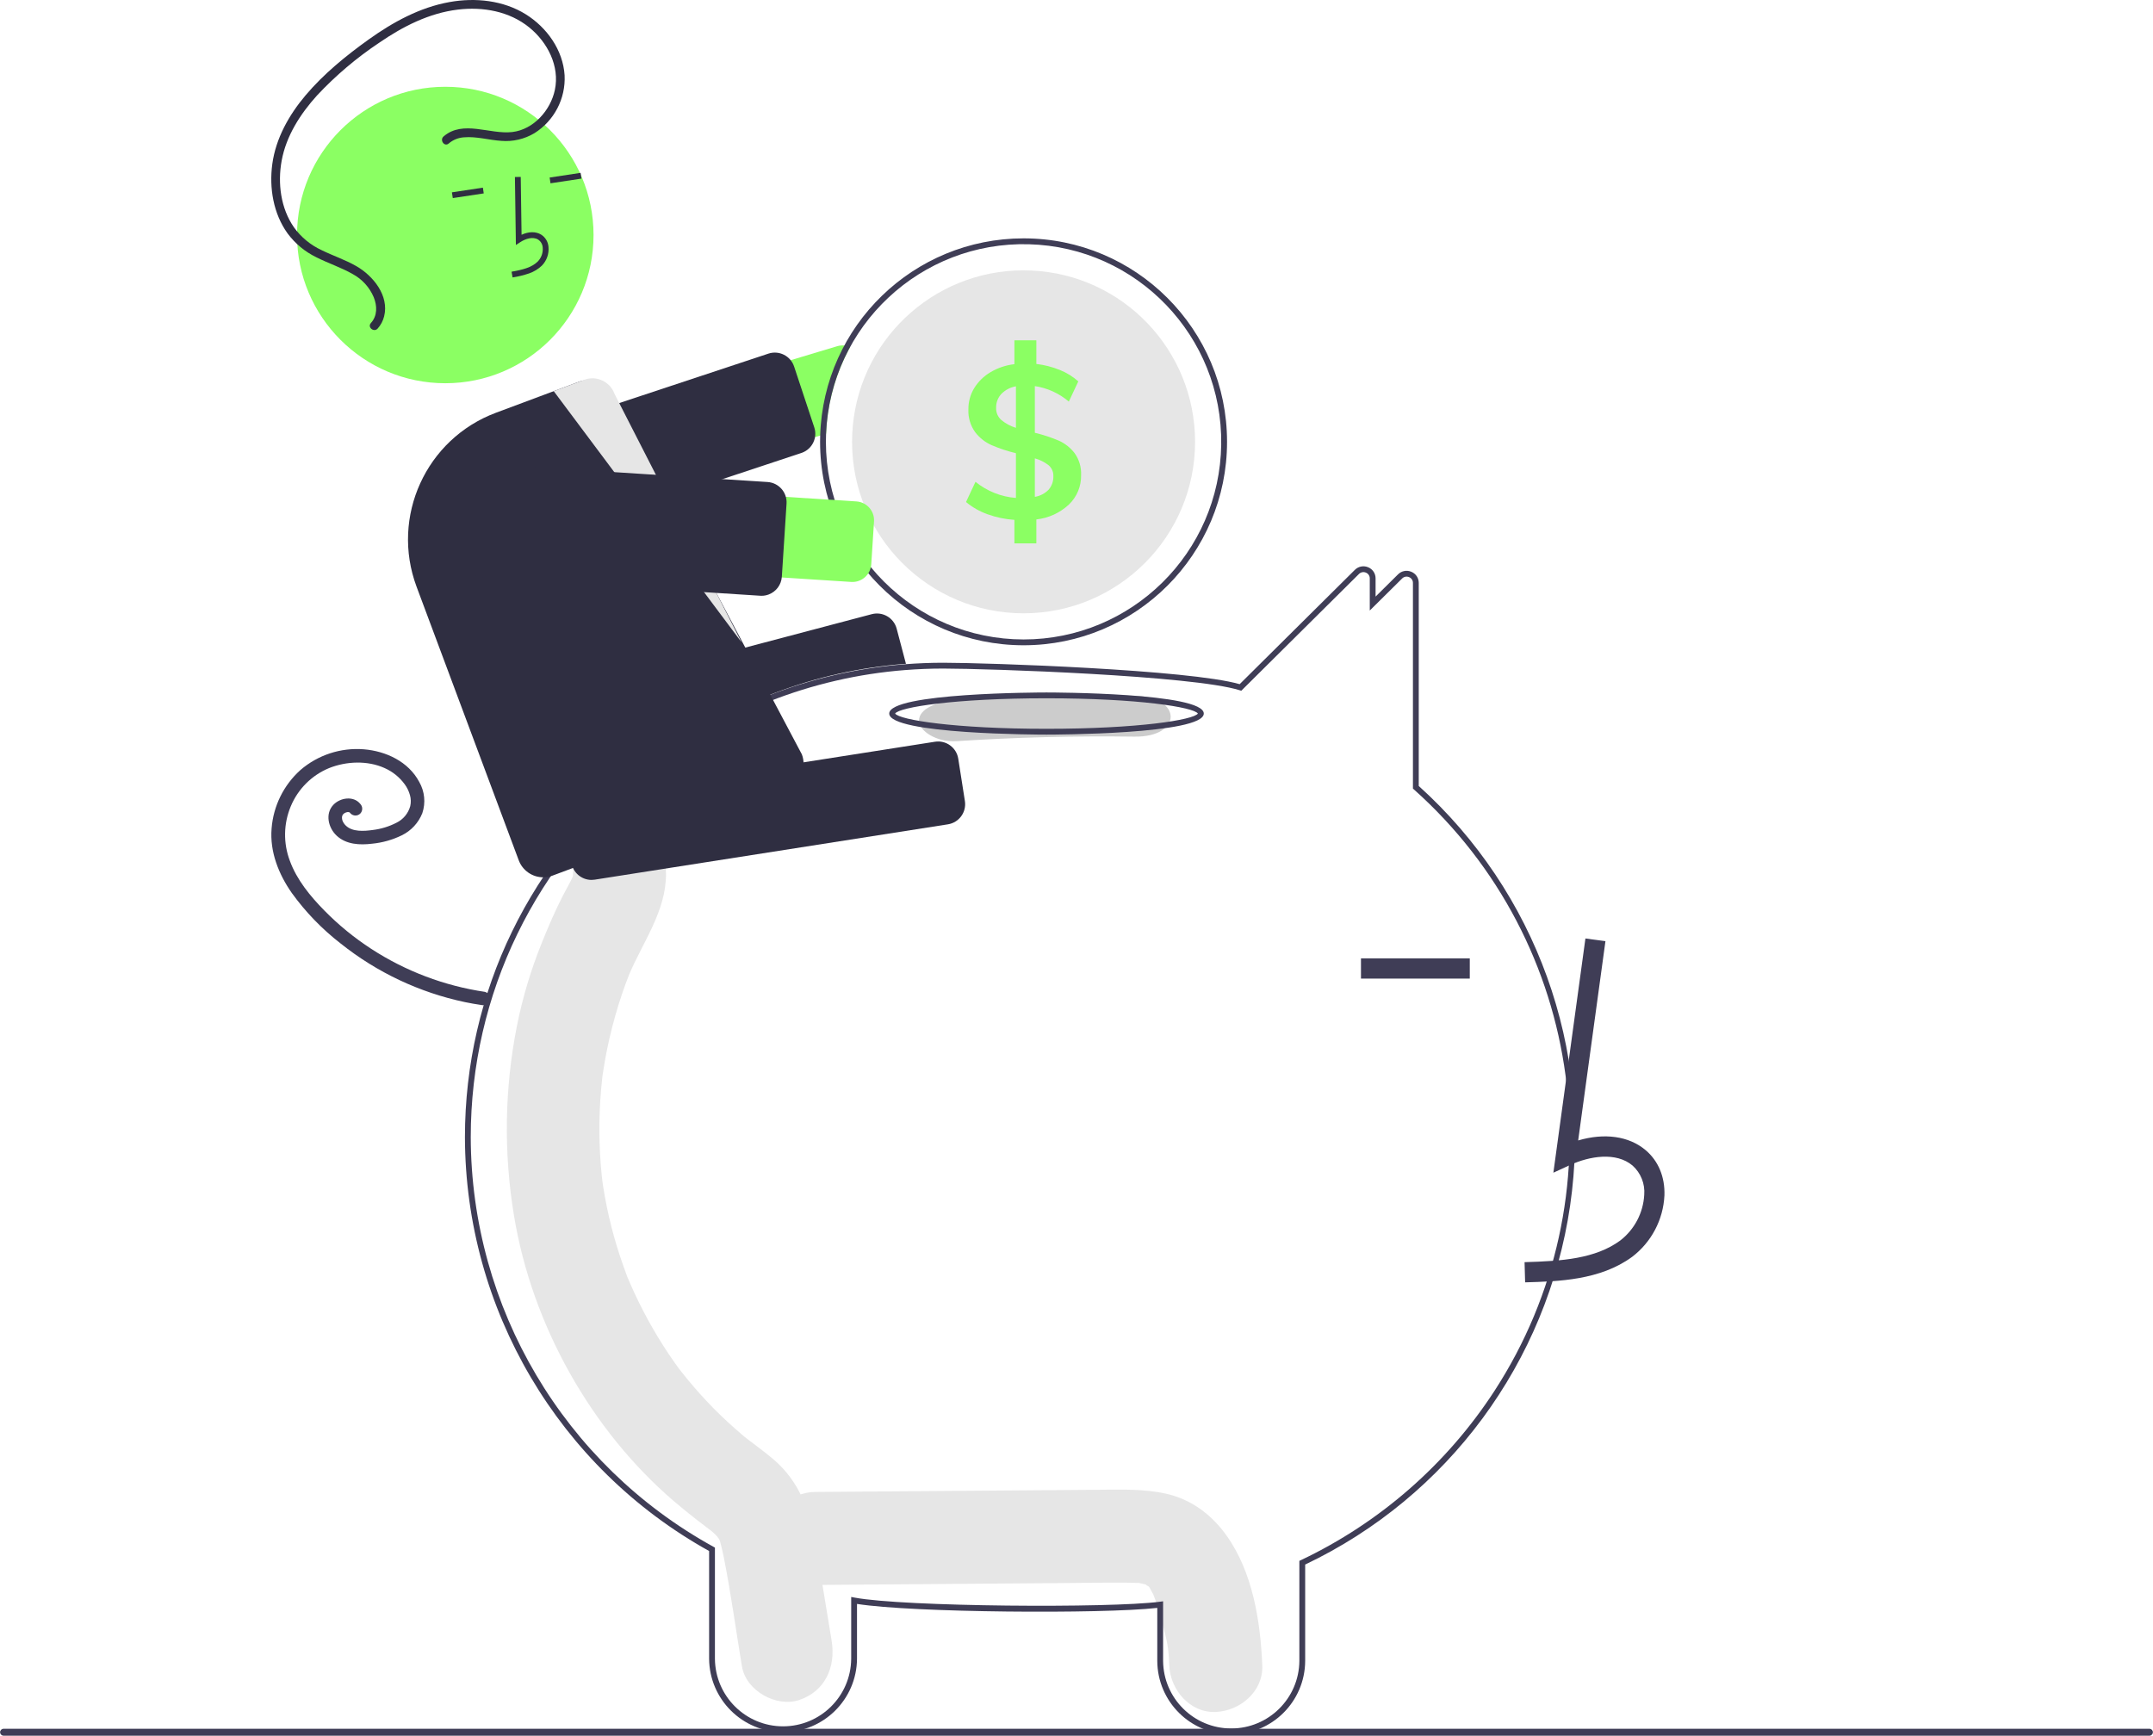
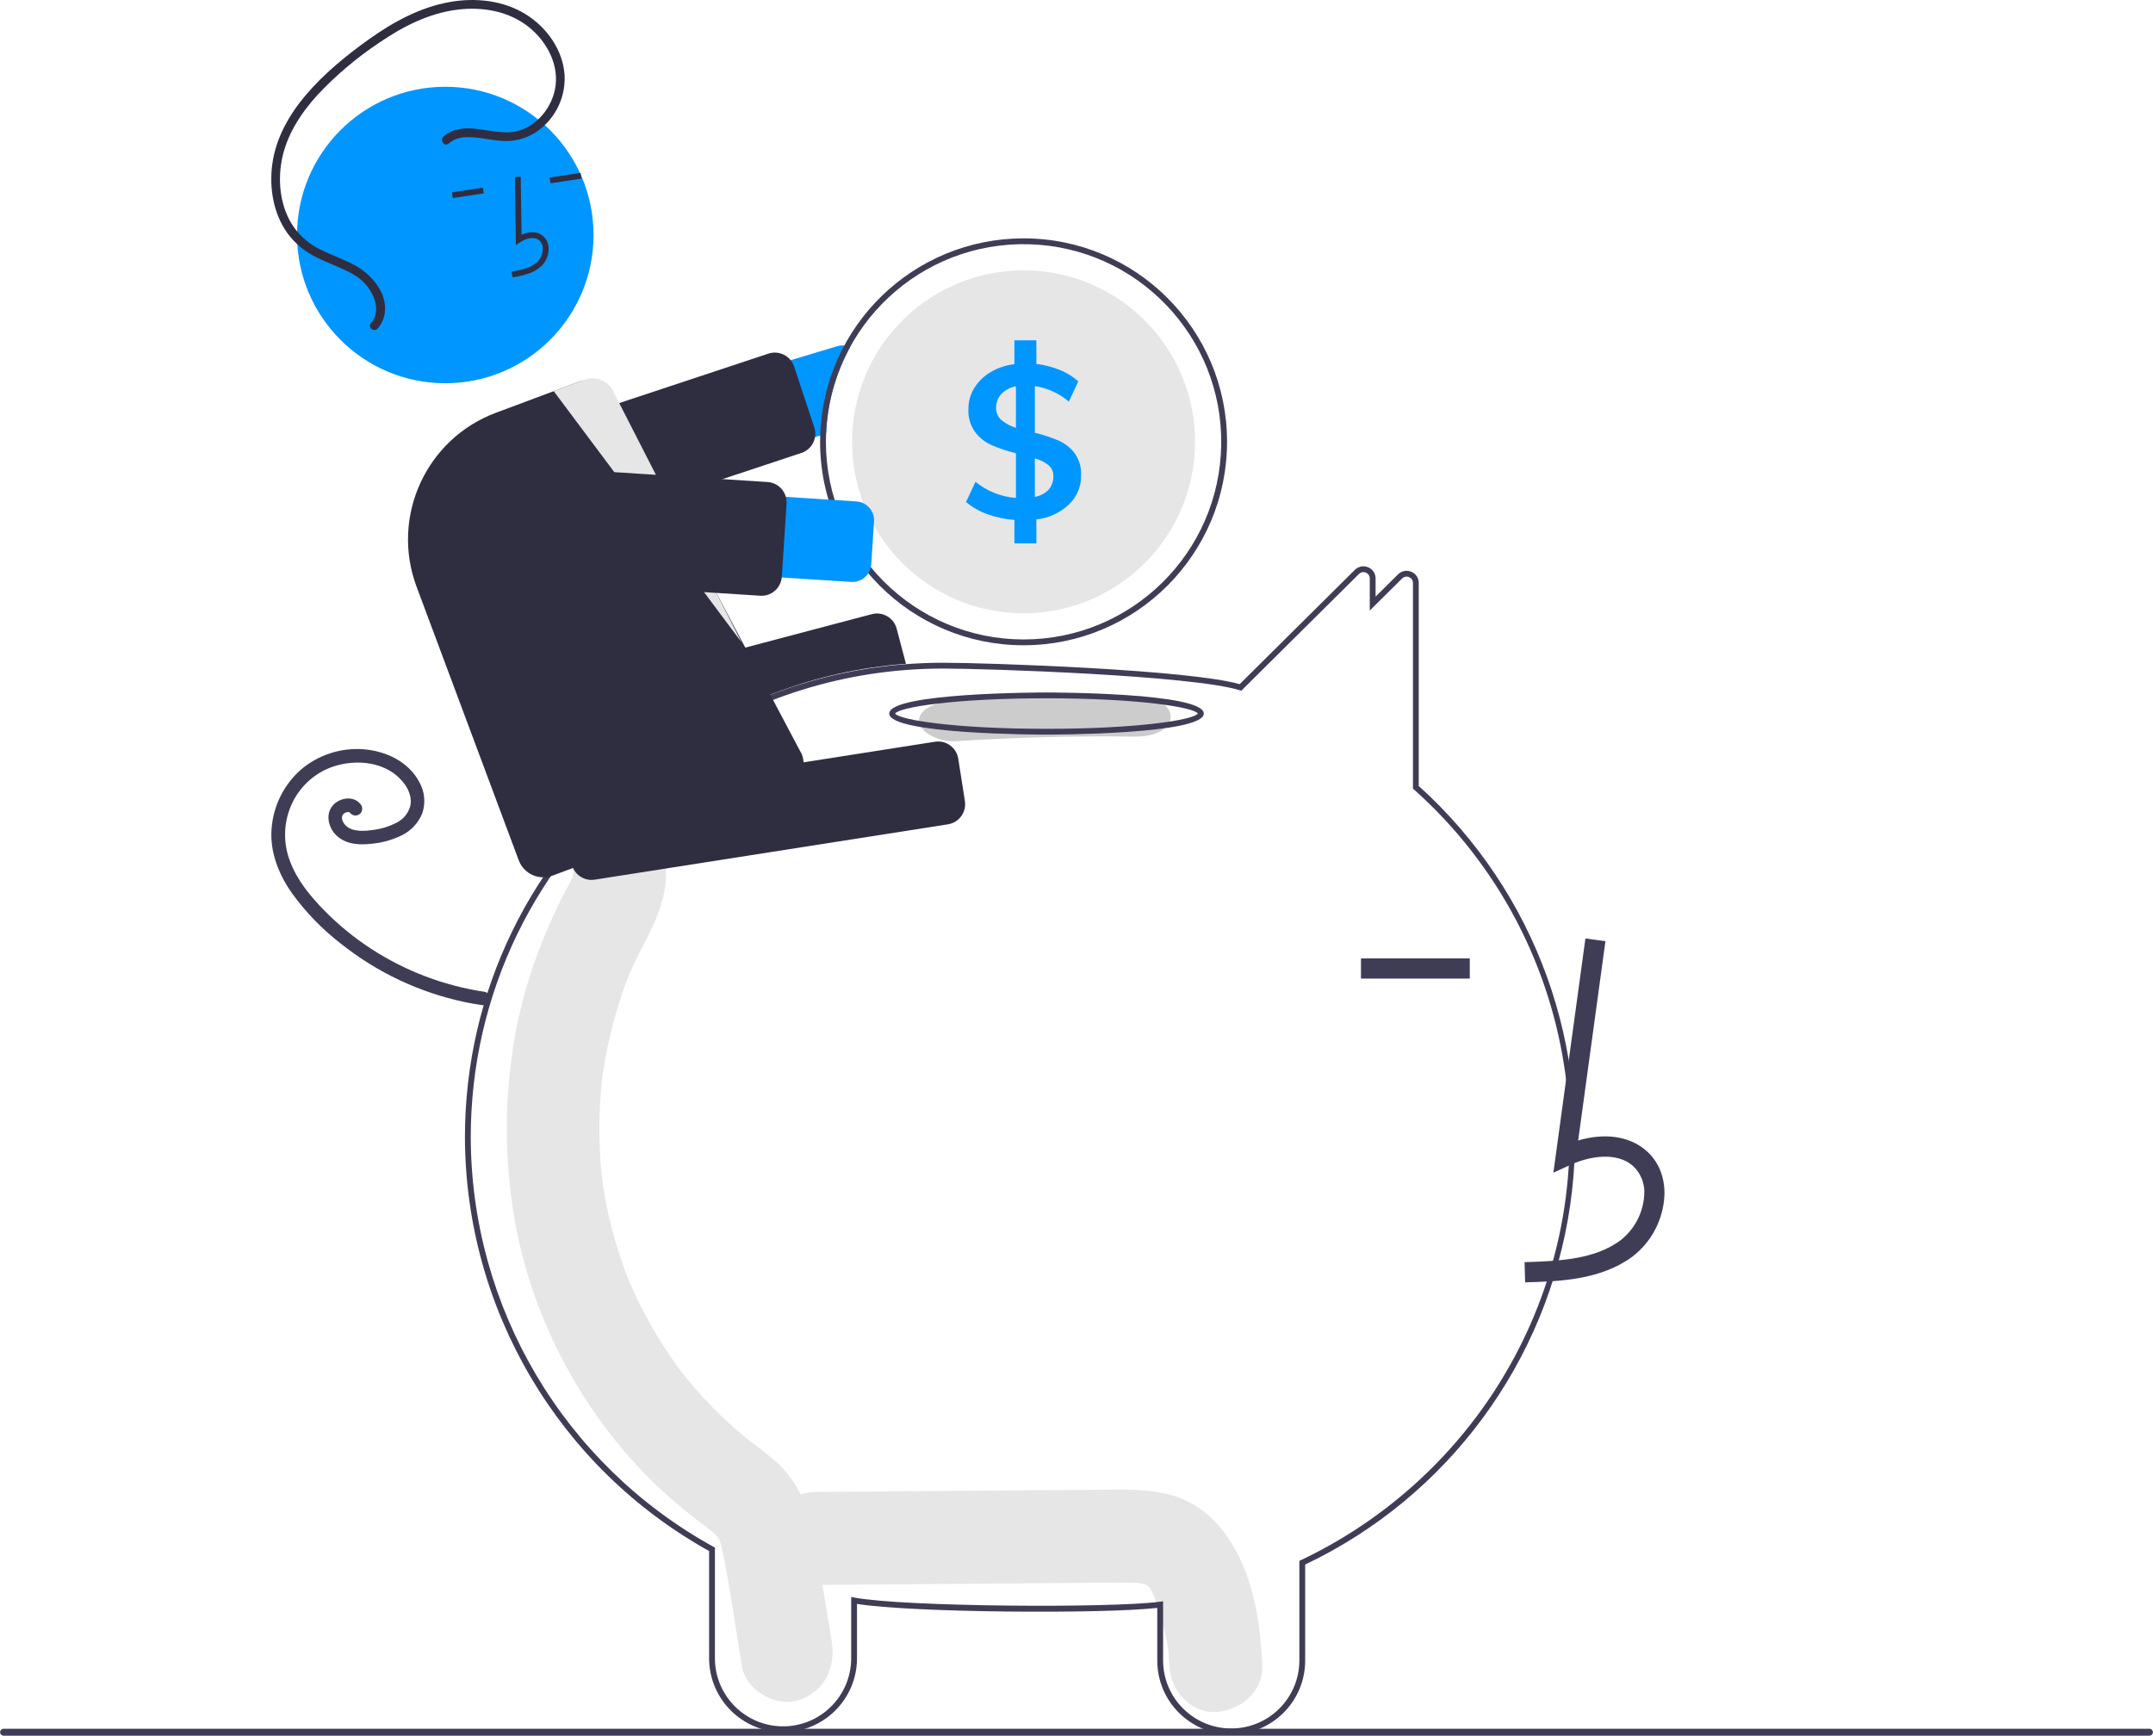
<svg xmlns="http://www.w3.org/2000/svg" data-name="Layer 1" width="740.675" height="597.175" viewBox="0 0 740.675 597.175">
  <path d="M651.612,679.719c-5.122-7.172-12.055-12.419-20.771-14.383-7.601-1.713-15.416-1.421-23.142-1.361l-97.692.753c-8.367.065-16.389,7.313-16,16,.386,8.614,7.032,16.069,16,16q42.926-.331,85.851-.662c6.747-.052,13.497-.174,20.244-.152,1.515.005,3.024.085,4.538.102.367.004.631.001.818-.007.047.014.086.027.147.044.79.217,1.6.366,2.394.572-.278.008.515.503.914.671.055.108.171.299.366.595.272.51,1.077,2.059,1.11,2.01a71.762,71.762,0,0,1,2.987,9.393c1.859,7.047,2.268,8.52,2.536,15.132.338,8.352,7.117,16.398,16,16,8.379-.375,16.363-7.042,16-16C663.3,709.333,660.651,692.377,651.612,679.719Z" transform="translate(-229.6623 -151.4124)" fill="#e6e6e6" />
  <path d="M515.749,715.825c-1.835-11.12-3.635-22.246-5.505-33.36-1.898-11.274-5.774-21.598-14.548-28.997-2.344-1.977-4.775-3.823-7.216-5.663-.858-.647-1.715-1.295-2.563-1.956-.051-.04-.083-.064-.127-.099-.093-.08-.205-.176-.355-.303-3.657-3.095-7.19-6.327-10.556-9.763q-4.483-4.577-8.575-9.545-1.022-1.241-2.019-2.504c-.114-.145-.729-.94-1.135-1.459-.377-.519-1.066-1.457-1.182-1.621q-1.164-1.646-2.286-3.322a156.126,156.126,0,0,1-13.187-24.115q-.547-1.251-1.068-2.517c-.093-.258-.214-.588-.374-1.029-.741-2.038-1.481-4.074-2.159-6.137q-2.16-6.571-3.714-13.336-.768-3.34-1.383-6.715-.317-1.735-.593-3.478c-.03-.193-.21-1.446-.316-2.154-.078-.712-.224-1.972-.243-2.166q-.176-1.756-.312-3.516-.307-3.96-.415-7.933-.185-7.061.253-14.122c.166-2.645.402-5.282.693-7.915.018-.162.031-.29.044-.406.018-.118.038-.251.062-.417.215-1.455.442-2.908.695-4.356a159.294,159.294,0,0,1,3.739-16.313q1.088-3.809,2.363-7.555.568-1.663,1.173-3.314c-.026.071,1.182-3.016,1.198-3.119,4.795-11.329,12.638-21.657,12.648-34.526.007-8.713-7.364-17.06-16-16.657a16.625,16.625,0,0,0-16,16.657c0,.196-.001.363-.001.525-.081.271-.148.498-.208.698-.935,2.032-2.081,3.963-3.107,5.944-2.811,5.423-5.209,11.025-7.488,16.708a159.825,159.825,0,0,0-8.529,28.628,182.098,182.098,0,0,0-.968,65.04c6.204,37.813,26.662,74.009,55.103,98.339,2.468,2.111,4.997,4.152,7.549,6.151,1.056.827,2.121,1.639,3.191,2.446.506.381,2.602,2.034,1.68,1.233,1.982,1.692,2.817,2.543,3.326,3.789.074.288.174.678.311,1.211.359,1.405.7,2.808.983,4.233,2.476,12.451,4.196,25.112,6.264,37.644,1.421,8.611,12.022,14.215,19.682,11.634C513.49,733.312,517.272,725.051,515.749,715.825Z" transform="translate(-229.6623 -151.4124)" fill="#e6e6e6" />
  <path d="M653.23,748.12a25.374,25.374,0,0,1-25.44-25.25V704.619c-19.109,2.139-84.543,1.644-103.3-1.37v18.892a25.441,25.441,0,0,1-50.88,0v-37.092a163.307,163.307,0,0,1-84-142.388c0-49.83,22.583-96.314,61.959-127.534a164.075,164.075,0,0,1,89.323-35.173c4.427-.347,8.881-.523,13.239-.523,15.352,0,84.619,2.372,101.998,7.372L695.756,347.48a4.16,4.16,0,0,1,4.55-.907,4.1,4.1,0,0,1,2.584,3.847v6.252l7.716-7.642a4.151,4.151,0,0,1,4.546-.908,4.102,4.102,0,0,1,2.587,3.848v69.865a162.759,162.759,0,0,1-39.07,267.866v33.169A25.374,25.374,0,0,1,653.23,748.12ZM629.79,702.351v20.52a23.441,23.441,0,0,0,46.88,0V688.438l.571-.271a162.456,162.456,0,0,0,66.531-58.182,160.325,160.325,0,0,0-27.699-206.96l-.332-.298V351.97a2.103,2.103,0,0,0-1.342-1.996,2.149,2.149,0,0,0-2.381.473l-11.127,11.021V350.42a2.103,2.103,0,0,0-1.342-1.996,2.154,2.154,0,0,0-2.385.477l-40.476,40.164-.575-.18c-16.156-5.057-86.513-7.454-101.982-7.454-4.306,0-8.707.174-13.082.517a162.075,162.075,0,0,0-88.237,34.746c-38.895,30.838-61.202,76.751-61.202,125.967A161.315,161.315,0,0,0,475.094,683.585l.516.286v38.27a23.441,23.441,0,0,0,46.88,0V700.854l1.185.223c16.856,3.171,87.832,3.671,104.985,1.421Z" transform="translate(-229.6623 -151.4124)" fill="#3f3d56" />
-   <path d="M517.66,270.53,406.92,303.81a13.882,13.882,0,0,0,7.99,26.59l96.91-29.13,2.03-.61a67.517,67.517,0,0,1,8.29-29.86,6.165,6.165,0,0,0-2-.52A6.367,6.367,0,0,0,517.66,270.53Z" transform="translate(-229.6623 -151.4124)" fill="#8bff63" />
+   <path d="M517.66,270.53,406.92,303.81a13.882,13.882,0,0,0,7.99,26.59l96.91-29.13,2.03-.61a67.517,67.517,0,0,1,8.29-29.86,6.165,6.165,0,0,0-2-.52A6.367,6.367,0,0,0,517.66,270.53Z" transform="translate(-229.6623 -151.4124)" fill="#0096ff" />
  <path d="M412.995,337.495a7.013,7.013,0,0,1-6.638-4.801l-6.925-20.896a6.999,6.999,0,0,1,4.443-8.847l90.131-29.87a7,7,0,0,1,8.847,4.442l6.925,20.896a6.976,6.976,0,0,1-4.193,8.759q-.125.047-.252.088l-90.129,29.869A7.003,7.003,0,0,1,412.995,337.495Z" transform="translate(-229.6623 -151.4124)" fill="#2f2e41" />
  <path d="M581.79,233.42a70.031,70.031,0,0,0-69.97,67.85c-.02.71-.03,1.43-.03,2.15a70,70,0,1,0,70-70Zm0,138a68.071,68.071,0,0,1-68-68q0-1.395.06-2.76A67.998,67.998,0,1,1,581.79,371.42Z" transform="translate(-229.6623 -151.4124)" fill="#3f3d56" />
  <path d="M640.79,303.42a59,59,0,0,1-118,0c0-1.87.09-3.71.26-5.53A59,59,0,0,1,640.79,303.42Z" transform="translate(-229.6623 -151.4124)" fill="#e6e6e6" />
-   <path d="M599.36,307.34a14.048,14.048,0,0,0-5.47-4.33,53.139,53.139,0,0,0-8.22-2.7V284.25a23.396,23.396,0,0,1,11.69,5.33l3.26-6.95a21.561,21.561,0,0,0-6.36-3.93,31.259,31.259,0,0,0-8.07-2.07v-8.14h-7.55v8.22a20.672,20.672,0,0,0-8.25,2.77,16.399,16.399,0,0,0-5.59,5.48,13.771,13.771,0,0,0-1.99,7.29,12.463,12.463,0,0,0,2.29,7.8,14.51,14.51,0,0,0,5.7,4.52,52.692,52.692,0,0,0,8.36,2.77v15.39A24.988,24.988,0,0,1,565.25,317.18l-3.26,6.96a24.58,24.58,0,0,0,7.44,4.22,34.161,34.161,0,0,0,9.21,1.92v8.07h7.55v-8.22a19.538,19.538,0,0,0,11.21-5.14,13.59,13.59,0,0,0,4.18-10.1A12.055,12.055,0,0,0,599.36,307.34Zm-20.2-8.73a14.499,14.499,0,0,1-5.03-2.7,5.32,5.32,0,0,1-1.78-4.18,6.726,6.726,0,0,1,1.82-4.81,9.202,9.202,0,0,1,4.99-2.59Zm11.25,21.28a8.557,8.557,0,0,1-4.74,2.47V309.12a13.24,13.24,0,0,1,4.74,2.37,4.658,4.658,0,0,1,1.63,3.7A6.804,6.804,0,0,1,590.41,319.89Z" transform="translate(-229.6623 -151.4124)" fill="#8bff63" />
+   <path d="M599.36,307.34a14.048,14.048,0,0,0-5.47-4.33,53.139,53.139,0,0,0-8.22-2.7V284.25a23.396,23.396,0,0,1,11.69,5.33l3.26-6.95a21.561,21.561,0,0,0-6.36-3.93,31.259,31.259,0,0,0-8.07-2.07v-8.14h-7.55v8.22a20.672,20.672,0,0,0-8.25,2.77,16.399,16.399,0,0,0-5.59,5.48,13.771,13.771,0,0,0-1.99,7.29,12.463,12.463,0,0,0,2.29,7.8,14.51,14.51,0,0,0,5.7,4.52,52.692,52.692,0,0,0,8.36,2.77v15.39A24.988,24.988,0,0,1,565.25,317.18l-3.26,6.96a24.58,24.58,0,0,0,7.44,4.22,34.161,34.161,0,0,0,9.21,1.92v8.07h7.55v-8.22a19.538,19.538,0,0,0,11.21-5.14,13.59,13.59,0,0,0,4.18-10.1A12.055,12.055,0,0,0,599.36,307.34Zm-20.2-8.73a14.499,14.499,0,0,1-5.03-2.7,5.32,5.32,0,0,1-1.78-4.18,6.726,6.726,0,0,1,1.82-4.81,9.202,9.202,0,0,1,4.99-2.59Zm11.25,21.28a8.557,8.557,0,0,1-4.74,2.47V309.12a13.24,13.24,0,0,1,4.74,2.37,4.658,4.658,0,0,1,1.63,3.7A6.804,6.804,0,0,1,590.41,319.89Z" transform="translate(-229.6623 -151.4124)" fill="#0096ff" />
  <path d="M416.209,422.184a7.023,7.023,0,0,1-6.775-5.216l-3.77-14.27a7.004,7.004,0,0,1,4.975-8.551l118.941-31.43a7.015,7.015,0,0,1,8.551,4.985l3.194,12.09-.598.046a160.163,160.163,0,0,0-84.108,31.871l-.173.084-38.46,10.16A6.963,6.963,0,0,1,416.209,422.184Z" transform="translate(-229.6623 -151.4124)" fill="#2f2e41" />
  <path d="M396.51,492.671a98.108,98.108,0,0,1-39.122-14.792A95.527,95.527,0,0,1,341.214,464.65c-4.828-4.924-9.447-10.521-11.838-17.079a25.299,25.299,0,0,1,.331-18.769,24.334,24.334,0,0,1,13.169-13.126c5.99-2.389,13.226-2.644,19.055-.028a17.089,17.089,0,0,1,6.964,5.606,11.435,11.435,0,0,1,1.81,3.758,7.674,7.674,0,0,1,.09,3.759,9.016,9.016,0,0,1-4.774,5.723,24.068,24.068,0,0,1-8.152,2.486c-2.86.39-6.969.745-9.268-1.551a4.669,4.669,0,0,1-1.093-1.611,3.114,3.114,0,0,1-.172-1.458c-.034.217.139-.472.129-.445-.036.102-.194.35.03-.031a3.397,3.397,0,0,1,.233-.363c-.076.098-.243.262.055-.019a1.962,1.962,0,0,1,.914-.564c.138-.04.279-.072.418-.11.353-.096-.352.005.009-.006.139-.004.28-.001.419-.007.354-.016-.349-.097-.01-.011.132.033.262.065.392.106.282.089-.2-.207-.009.014.224.259-.235-.252.019-.001a4.624,4.624,0,0,1,.358.394,2.359,2.359,0,0,0,3.315,0,2.399,2.399,0,0,0,0-3.315c-2.311-2.865-6.877-2.157-9.215.264-2.982,3.088-1.801,7.983,1.1,10.678,3.284,3.051,7.934,3.263,12.158,2.751a29.817,29.817,0,0,0,10.269-2.902,14.398,14.398,0,0,0,7.024-7.588,13.174,13.174,0,0,0-1.056-10.769c-3.729-7.011-11.452-10.606-19.084-11.228a29.812,29.812,0,0,0-21.819,7.163,30.154,30.154,0,0,0-9.888,20.075c-.666,7.996,2.436,15.761,6.959,22.214a84.627,84.627,0,0,0,16.779,17.353,102.473,102.473,0,0,0,42.812,20.191q2.792.577,5.615.988a2.421,2.421,0,0,0,2.883-1.637,2.361,2.361,0,0,0-1.637-2.883Z" transform="translate(-229.6623 -151.4124)" fill="#3f3d56" />
  <path d="M619.895,390.794q-30.663-.433-61.133,1.556c-6.943.453-12.951,2.907-12.951,7.032,0,3.449,5.96,7.489,12.951,7.032q30.454-1.989,61.133-1.556C636.569,405.094,636.559,391.029,619.895,390.794Z" transform="translate(-229.6623 -151.4124)" fill="#ccc" />
  <path d="M589.682,404.162c-2.209,0-54.106-.083-54.106-7.251,0-7.168,51.896-7.25,54.106-7.25s54.106.083,54.106,7.25C643.787,404.079,591.891,404.162,589.682,404.162Zm-52.076-7.251c1.42,2.173,20.496,5.251,52.076,5.251s50.656-3.078,52.076-5.251c-1.42-2.173-20.496-5.25-52.076-5.25S539.025,394.738,537.605,396.911Z" transform="translate(-229.6623 -151.4124)" fill="#3f3d56" />
  <path d="M754.336,592.612c11.488-.319,25.786-.718,36.801-8.764a28.262,28.262,0,0,0,11.121-21.103c.225-6.355-2.071-11.901-6.465-15.614-5.753-4.861-14.154-6.002-23.207-3.341l9.38-68.548-6.886-.943L764.052,554.885l5.75-2.639c6.666-3.058,15.817-4.614,21.504.192a12.215,12.215,0,0,1,4.006,10.062,21.361,21.361,0,0,1-8.275,15.735c-8.572,6.261-19.969,7.069-32.895,7.43Z" transform="translate(-229.6623 -151.4124)" fill="#3f3d56" />
  <rect x="468.203" y="329.741" width="37.432" height="6.95" fill="#3f3d56" />
  <path d="M433.148,454.15a7.012,7.012,0,0,1-6.904-5.917L423.959,433.651a7.008,7.008,0,0,1,5.832-8L551.322,406.609a7.007,7.007,0,0,1,7.999,5.832l2.285,14.582a7.007,7.007,0,0,1-5.832,8l-121.531,19.042A7.096,7.096,0,0,1,433.148,454.15Z" transform="translate(-229.6623 -151.4124)" fill="#2f2e41" />
-   <circle cx="153.189" cy="80.855" r="51" fill="#8bff63" />
+   <circle cx="153.189" cy="80.855" r="51" fill="#0096ff" />
  <path d="M411.727,245.463a12.095,12.095,0,0,0,4.367-2.676,8.133,8.133,0,0,0,2.255-6.483,5.472,5.472,0,0,0-2.512-4.164c-1.846-1.135-4.285-1.092-6.747.049l-.284-19.908-2.0.028.334,23.404,1.522-.998c1.765-1.156,4.302-1.994,6.127-.872a3.514,3.514,0,0,1,1.573,2.69,6.146,6.146,0,0,1-1.676,4.834c-2.168,2.151-5.377,2.872-9.039,3.531l.354,1.968A32.963,32.963,0,0,0,411.727,245.463Z" transform="translate(-229.6623 -151.4124)" fill="#2f2e41" />
  <rect x="418.838" y="211.679" width="10.772" height="2" transform="translate(-256.7253 -85.49311) rotate(-8.61162)" fill="#2f2e41" />
  <rect x="385.221" y="216.769" width="10.772" height="2" transform="translate(-257.8664 -90.46937) rotate(-8.61162)" fill="#2f2e41" />
  <path d="M416.555,453.258a9.03,9.03,0,0,1-8.434-5.855L372.957,353.235a46.532,46.532,0,0,1,27.284-59.802L428.833,282.756a8.958,8.958,0,0,1,6.878.239,8.832,8.832,0,0,1,4.675,4.986L505.523,410.964a9.002,9.002,0,0,1-5.257,11.638L419.7,452.687A8.976,8.976,0,0,1,416.555,453.258Z" transform="translate(-229.6623 -151.4124)" fill="#2f2e41" />
  <path d="M420.158,285.995l64.629,86.426L441.056,286.902a8.079,8.079,0,0,0-10.349-4.846Z" transform="translate(-229.6623 -151.4124)" fill="#e6e6e6" />
-   <path d="M522.49,351.63l-115.395-7.433a13.879,13.879,0,1,1,1.784-27.701l115.395,7.433a6.499,6.499,0,0,1,6.069,6.904l-.949,14.729a6.501,6.501,0,0,1-6.905,6.069Z" transform="translate(-229.6623 -151.4124)" fill="#8bff63" />
+   <path d="M522.49,351.63l-115.395-7.433a13.879,13.879,0,1,1,1.784-27.701l115.395,7.433a6.499,6.499,0,0,1,6.069,6.904l-.949,14.729a6.501,6.501,0,0,1-6.905,6.069Z" transform="translate(-229.6623 -151.4124)" fill="#0096ff" />
  <path d="M491.655,356.395q-.229,0-.458-.015h-0l-94.756-6.104a6.999,6.999,0,0,1-6.536-7.435l1.62-25.158a7,7,0,0,1,7.436-6.535l94.756,6.103a7.008,7.008,0,0,1,6.535,7.435l-1.62,25.159a7.019,7.019,0,0,1-4.546,6.111A6.926,6.926,0,0,1,491.655,356.395Z" transform="translate(-229.6623 -151.4124)" fill="#2f2e41" />
  <path d="M382.267,198.353c6.709-5.77,15.923-.608,23.617-1.512,7.361-.865,13.174-7.468,14.659-14.482,1.732-8.184-2.516-16.383-8.777-21.486-6.857-5.589-15.952-7.193-24.57-6.159-9.878,1.185-18.911,5.789-27.017,11.359a121.85,121.85,0,0,0-21.442,18.169c-5.751,6.352-10.624,13.923-12.18,22.47-1.414,7.768-.334,16.375,4.258,22.955a24.205,24.205,0,0,0,9.474,7.805c3.937,1.933,8.138,3.316,11.952,5.502,5.768,3.305,11.374,10.159,9.567,17.291a9.793,9.793,0,0,1-2.226,4.19c-1.291,1.433-3.619-.461-2.325-1.897,2.273-2.523,2.183-5.888.972-8.9a16.272,16.272,0,0,0-7.233-7.954c-3.993-2.283-8.401-3.692-12.494-5.772a27.023,27.023,0,0,1-9.911-8.214c-4.898-6.807-6.363-15.666-5.253-23.861,1.202-8.868,5.759-16.927,11.471-23.68,6.216-7.349,13.852-13.571,21.652-19.159,8.37-5.997,17.617-11.067,27.85-12.9,8.87-1.59,18.485-.611,26.241,4.223,7.24,4.512,12.792,12.274,13.344,20.947a22.235,22.235,0,0,1-10.376,19.942,19.101,19.101,0,0,1-11.41,2.643c-4.262-.273-8.527-1.578-12.816-1.215a8.941,8.941,0,0,0-5.268,2.128c-1.466,1.261-3.213-1.181-1.759-2.431Z" transform="translate(-229.6623 -151.4124)" fill="#2f2e41" />
  <path d="M969.147,748.588H230.853a1.191,1.191,0,0,1,0-2.381H969.147a1.191,1.191,0,0,1,0,2.381Z" transform="translate(-229.6623 -151.4124)" fill="#3f3d56" />
</svg>
